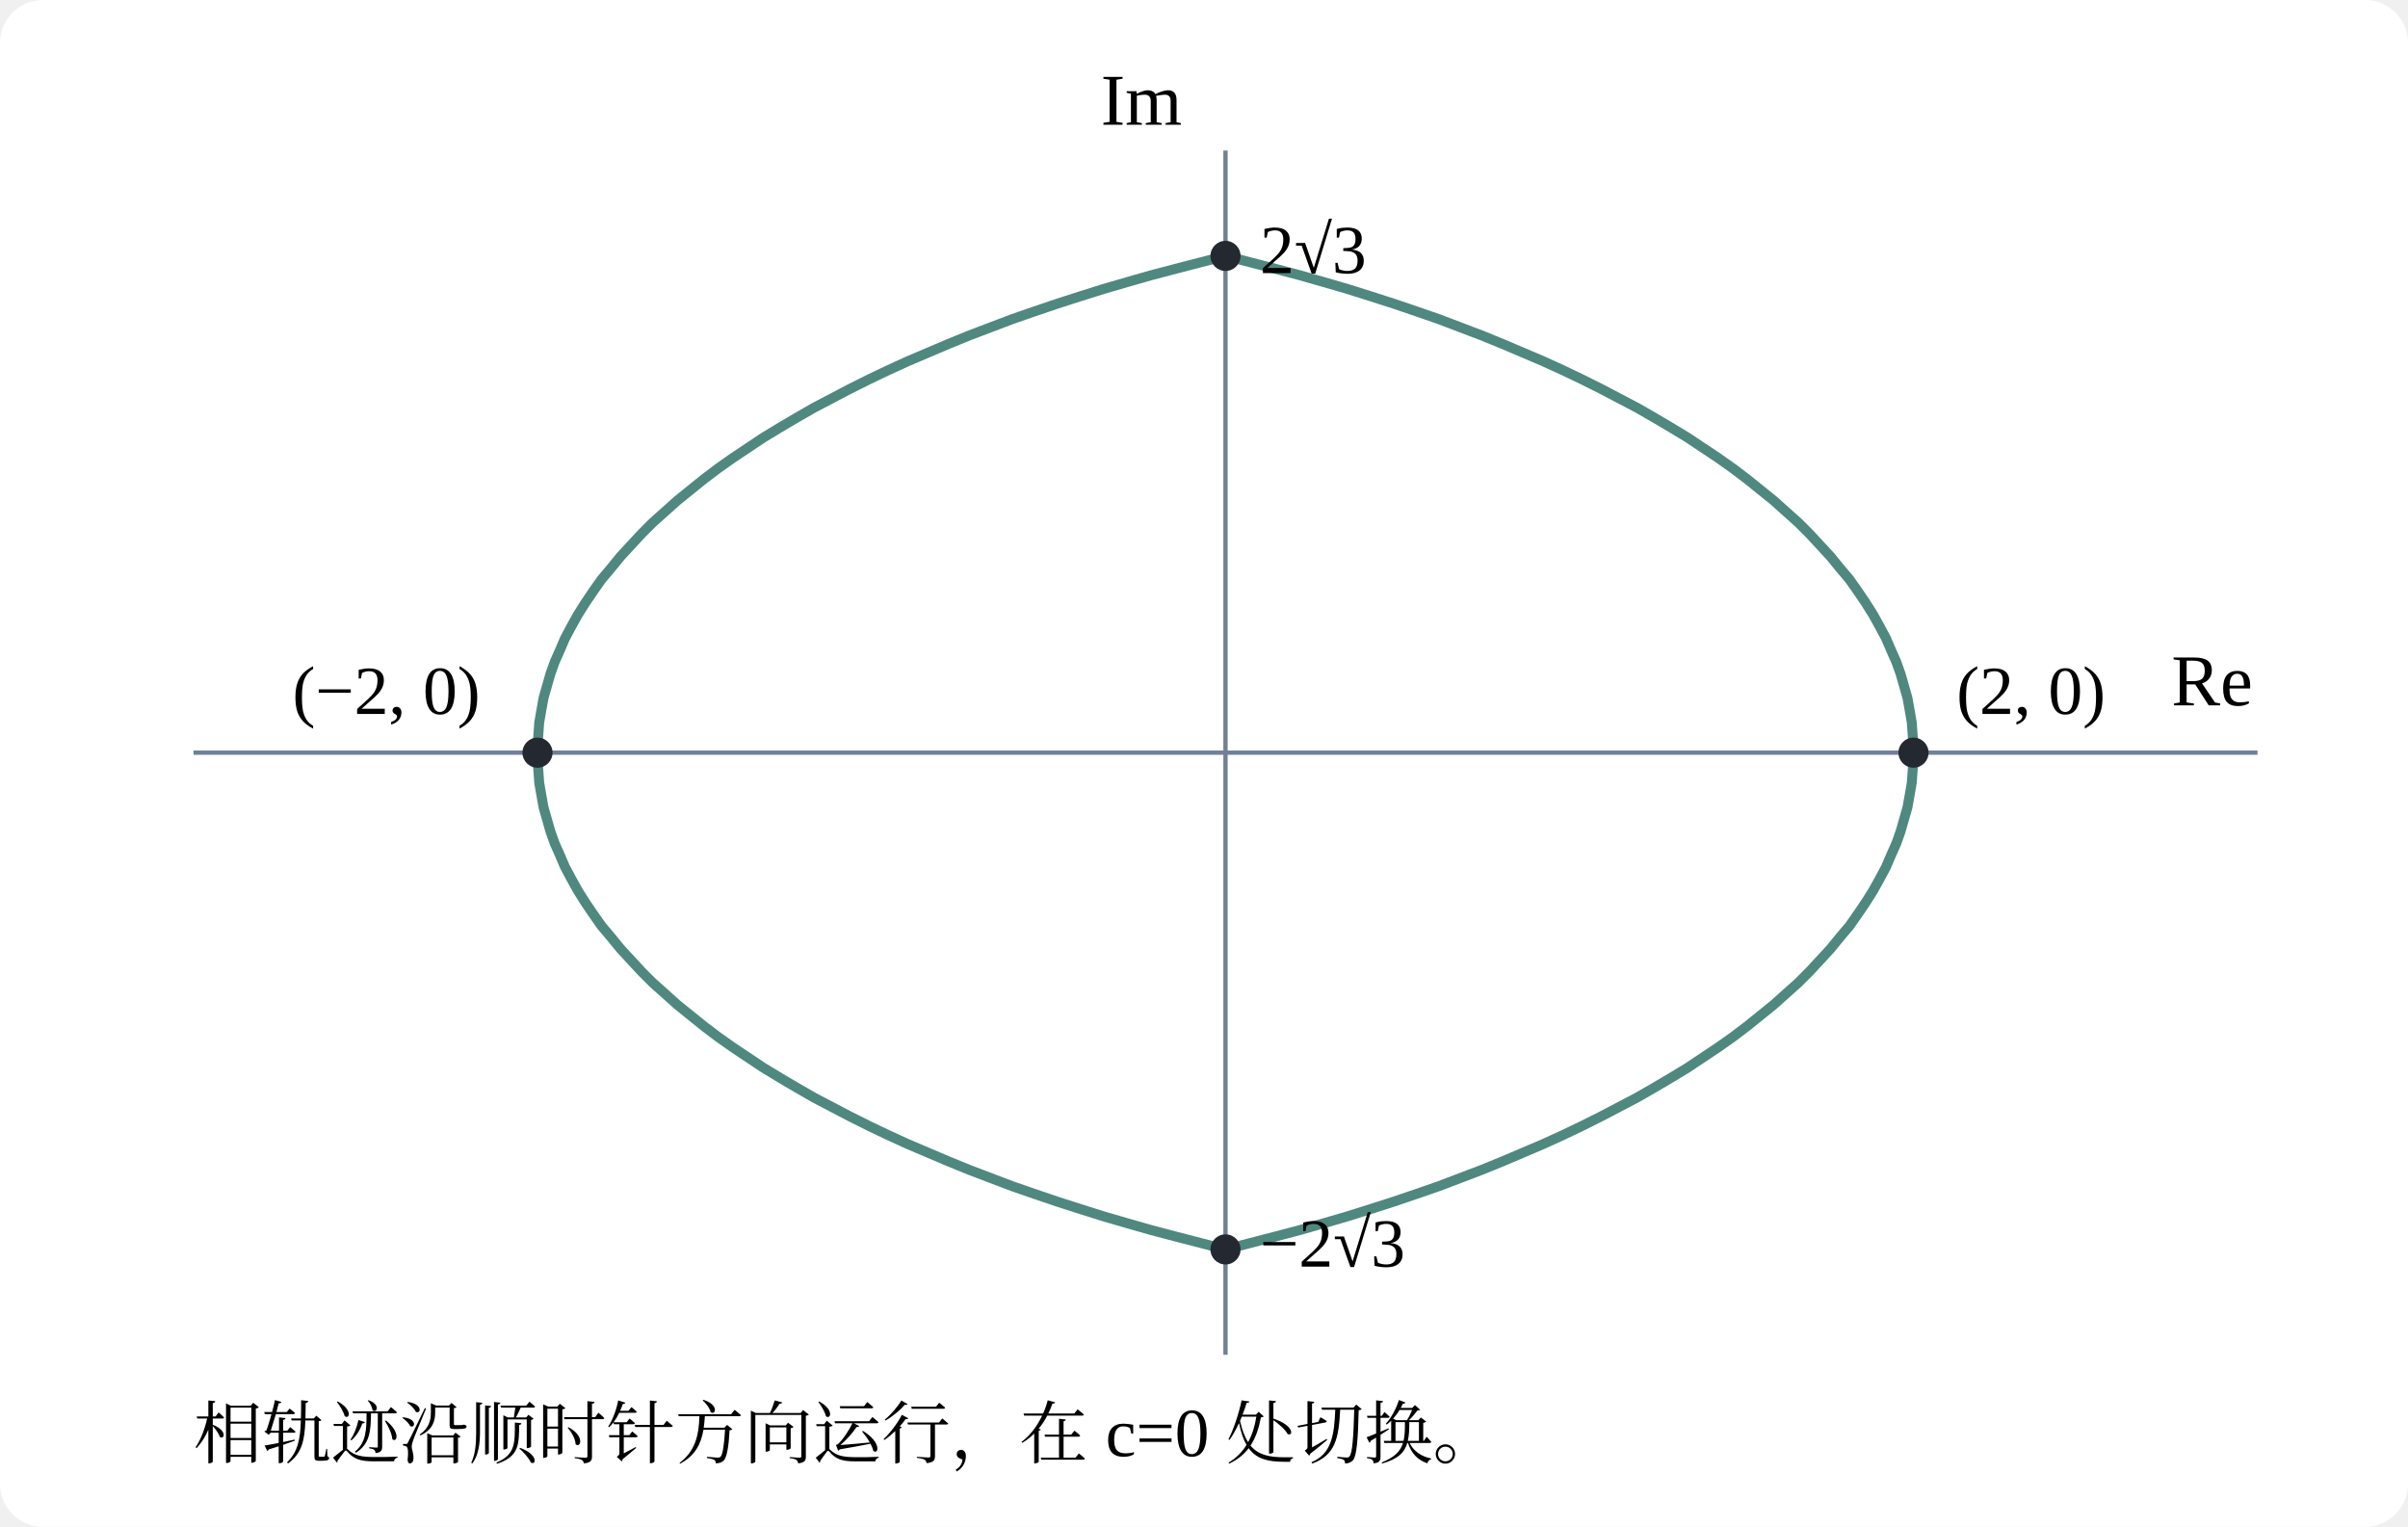
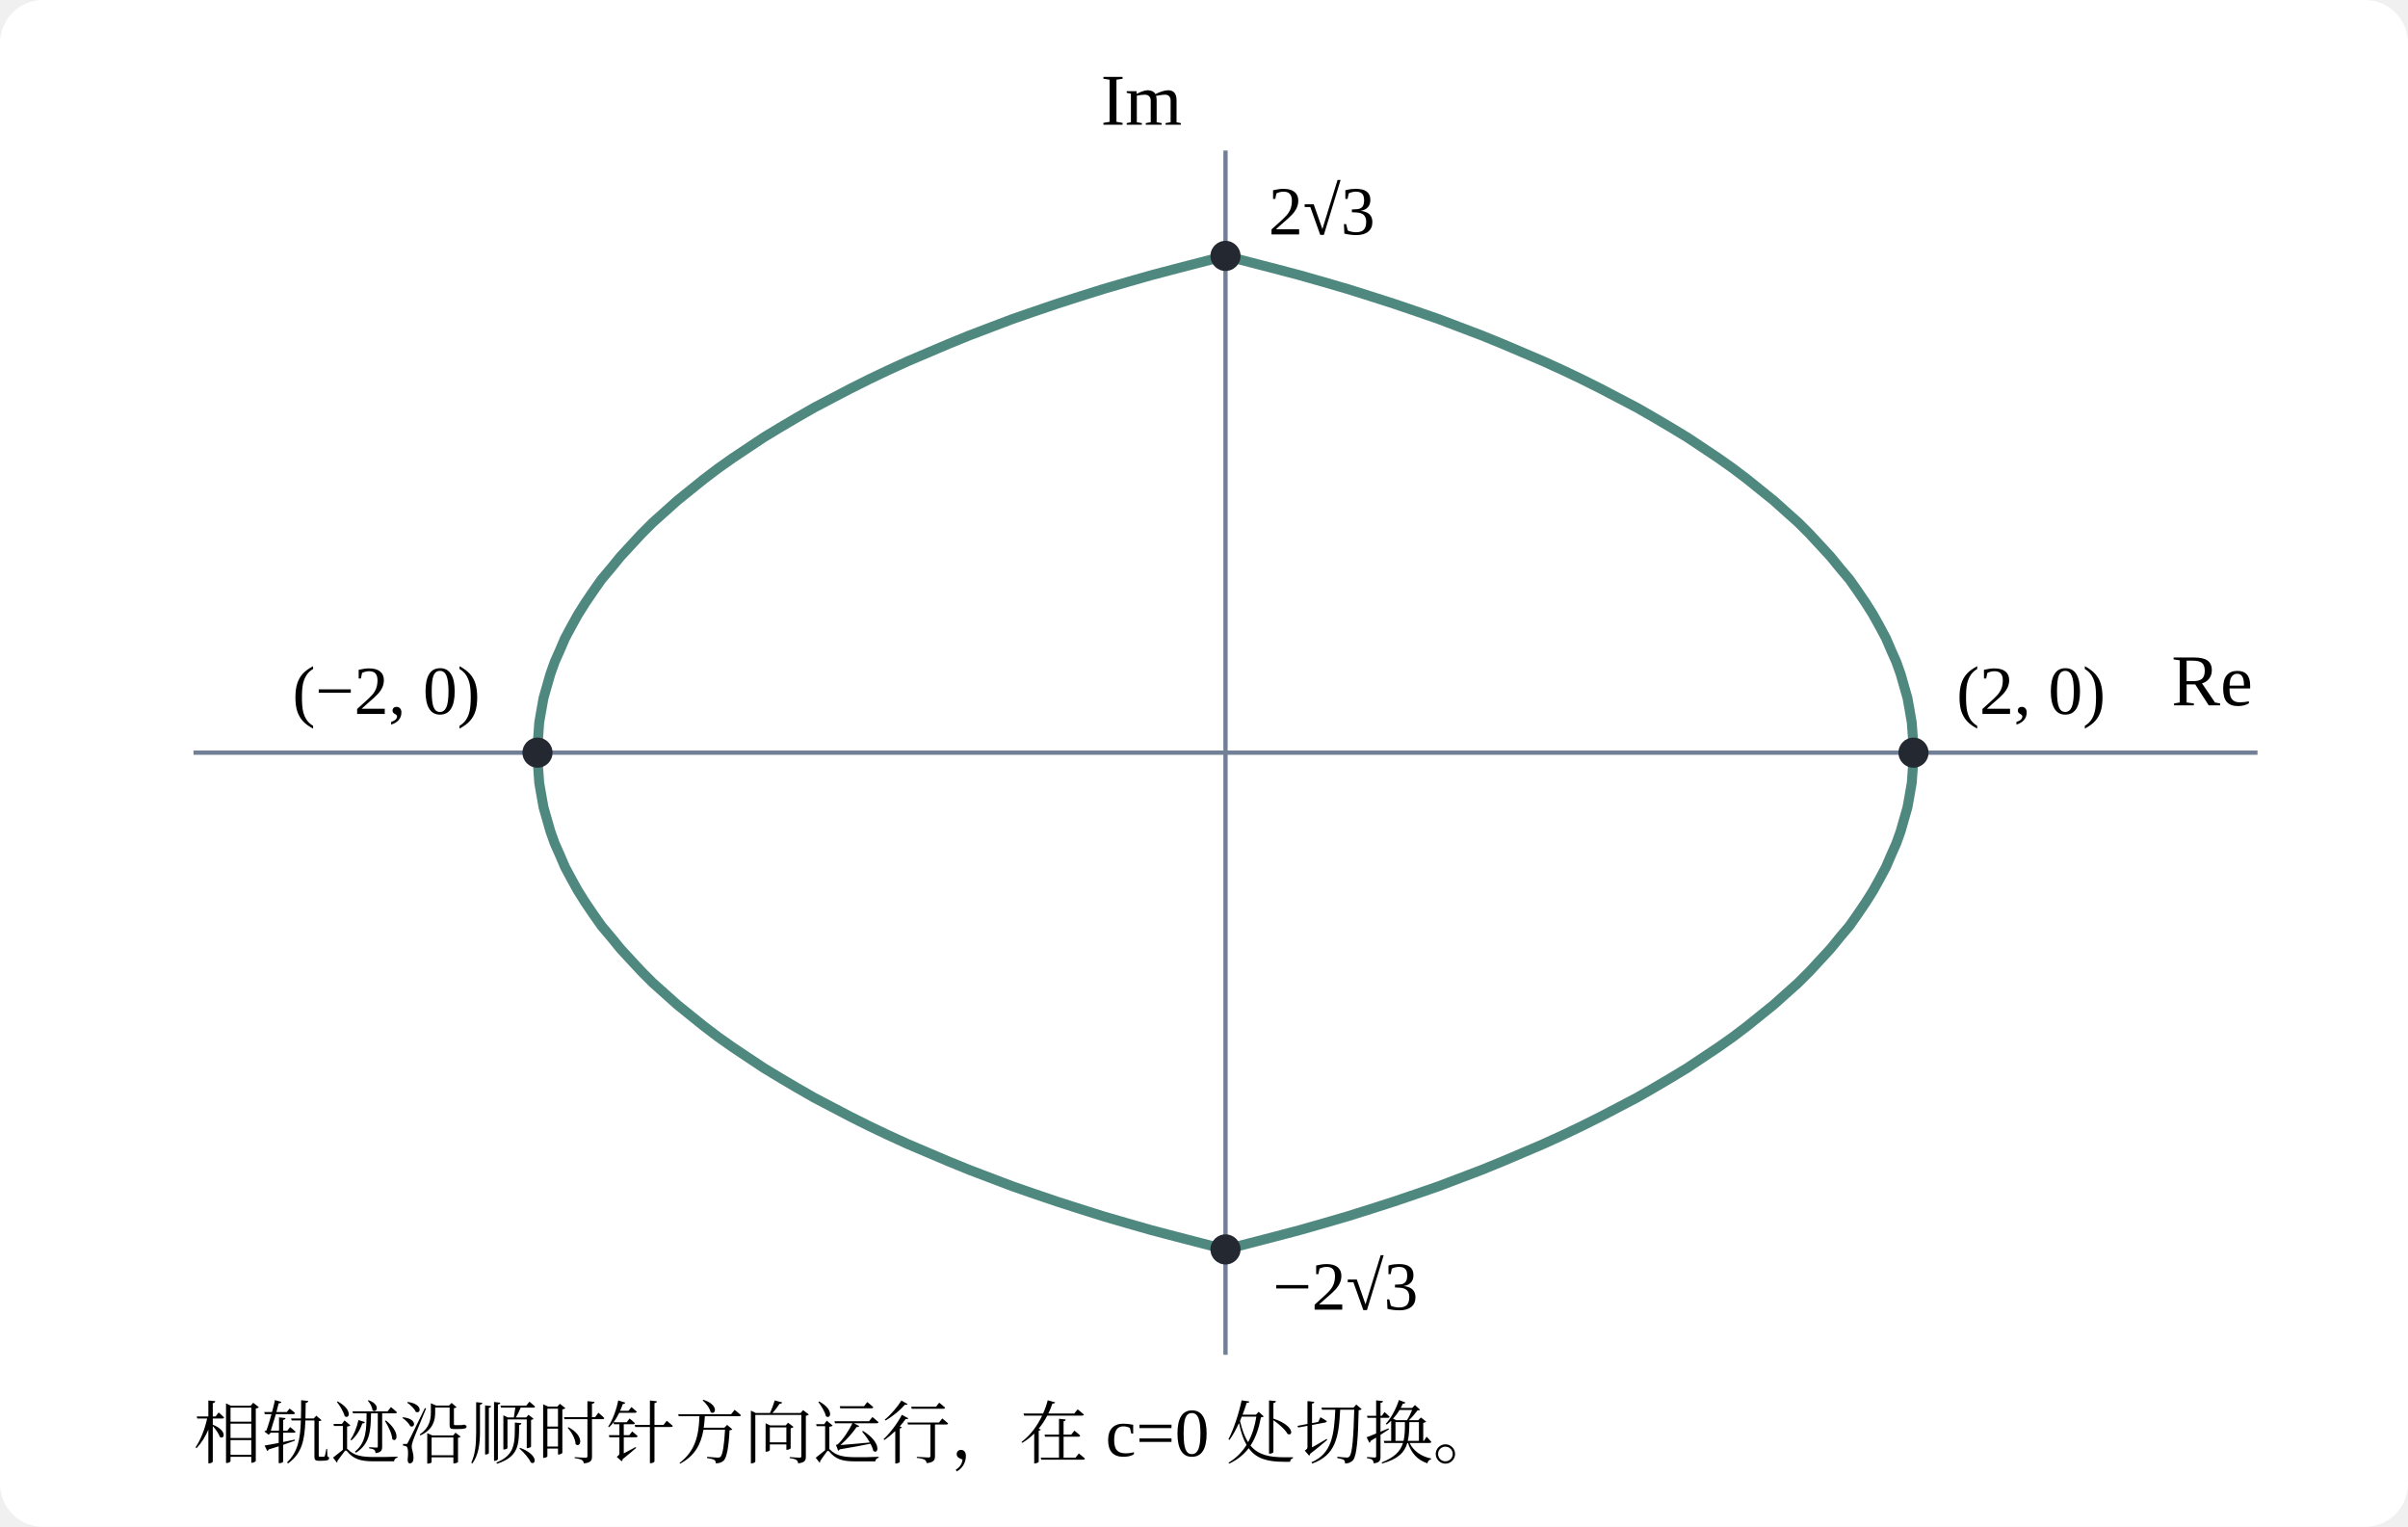
<svg xmlns="http://www.w3.org/2000/svg" width="560" height="355" viewBox="0 0 560 355" role="img" aria-label="相轨迹沿顺时针方向运行，在 c=0 处切换。">
  <style>text {font-family:"Times New Roman", "Liberation Serif", SimSun, "宋体", "Noto Serif CJK SC", serif;font-size:17px} text[font-size] {font-size:16px}</style>
  <defs>
    <marker id="arr" markerWidth="7" markerHeight="7" refX="6" refY="3.5" orient="auto">
      <path d="M0 0L7 3.5L0 7Z" fill="#242831" />
    </marker>
  </defs>
  <rect width="560" height="355" rx="10" fill="white" />
  <path d="M45 175.0h480M285.0 35v280" stroke="#718096" fill="none" />
  <clipPath id="frame">
    <rect x="45" y="35" width="480" height="280" />
  </clipPath>
  <g clip-path="url(#frame)">
    <polyline points="285.0,59.5 290.8,61.0 296.6,62.5 302.3,64.0 307.9,65.6 313.4,67.2 318.8,68.9 324.1,70.6 329.4,72.4 334.6,74.2 339.6,76.1 344.6,78.0 349.5,80.0 354.2,82.0 358.9,84.0 363.5,86.1 367.9,88.2 372.3,90.4 376.5,92.6 380.7,94.8 384.7,97.1 388.6,99.4 392.4,101.7 396.0,104.1 399.6,106.5 403.0,108.9 406.3,111.4 409.4,113.9 412.5,116.4 415.4,119.0 418.2,121.5 420.8,124.1 423.3,126.8 425.7,129.4 427.9,132.1 430.1,134.7 432.0,137.4 433.9,140.2 435.6,142.9 437.1,145.6 438.6,148.4 439.8,151.2 441.0,153.9 442.0,156.7 442.8,159.5 443.6,162.3 444.1,165.1 444.6,168.0 444.8,170.8 445.0,173.6 445.0,176.4 444.8,179.2 444.6,182.0 444.1,184.9 443.6,187.7 442.8,190.5 442.0,193.3 441.0,196.1 439.8,198.8 438.6,201.6 437.1,204.4 435.6,207.1 433.9,209.8 432.0,212.6 430.1,215.3 427.9,217.9 425.7,220.6 423.3,223.2 420.8,225.9 418.2,228.5 415.4,231.0 412.5,233.6 409.4,236.1 406.3,238.6 403.0,241.1 399.6,243.5 396.0,245.9 392.4,248.3 388.6,250.6 384.7,252.9 380.7,255.2 376.5,257.4 372.3,259.6 367.9,261.8 363.5,263.9 358.9,266.0 354.2,268.0 349.5,270.0 344.6,272.0 339.6,273.9 334.6,275.8 329.4,277.6 324.1,279.4 318.8,281.1 313.4,282.8 307.9,284.4 302.3,286.0 296.6,287.5 290.8,289.0 285.0,290.5" fill="none" stroke="#4f887f" stroke-width="2.3" />
    <polyline points="285.0,290.5 279.2,289.0 273.4,287.5 267.7,286.0 262.1,284.4 256.6,282.8 251.2,281.1 245.9,279.4 240.6,277.6 235.4,275.8 230.4,273.9 225.4,272.0 220.5,270.0 215.8,268.0 211.1,266.0 206.5,263.9 202.1,261.8 197.7,259.6 193.5,257.4 189.3,255.2 185.3,252.9 181.4,250.6 177.6,248.3 174.0,245.9 170.4,243.5 167.0,241.1 163.7,238.6 160.6,236.1 157.5,233.6 154.6,231.0 151.8,228.5 149.2,225.9 146.7,223.2 144.3,220.6 142.1,217.9 139.9,215.3 138.0,212.6 136.1,209.8 134.4,207.1 132.9,204.4 131.4,201.6 130.2,198.8 129.0,196.1 128.0,193.3 127.2,190.5 126.4,187.7 125.9,184.9 125.4,182.0 125.2,179.2 125.0,176.4 125.0,173.6 125.2,170.8 125.4,168.0 125.9,165.1 126.4,162.3 127.2,159.5 128.0,156.7 129.0,153.9 130.2,151.2 131.4,148.4 132.9,145.6 134.4,142.9 136.1,140.2 138.0,137.4 139.9,134.7 142.1,132.1 144.3,129.4 146.7,126.8 149.2,124.1 151.8,121.5 154.6,119.0 157.5,116.4 160.6,113.9 163.7,111.4 167.0,108.9 170.4,106.5 174.0,104.1 177.6,101.7 181.4,99.4 185.3,97.1 189.3,94.8 193.5,92.6 197.7,90.4 202.1,88.2 206.5,86.1 211.1,84.0 215.8,82.0 220.5,80.0 225.4,78.0 230.4,76.1 235.4,74.2 240.6,72.4 245.9,70.6 251.2,68.9 256.6,67.2 262.1,65.6 267.7,64.0 273.4,62.5 279.2,61.0 285.0,59.5" fill="none" stroke="#4f887f" stroke-width="2.3" />
  </g>
  <circle cx="445.0" cy="175.0" r="3.5" fill="#242831" />
  <text x="455.0" y="166.0" font-size="16">(2, 0)</text>
  <circle cx="125.0" cy="175.0" r="3.5" fill="#242831" />
  <text x="68.0" y="166.0" font-size="16">(−2, 0)</text>
  <circle cx="285.0" cy="59.5" r="3.5" fill="#242831" />
-   <text x="293.0" y="63.5" font-size="16">2√3</text>
+   <text x="295" y="54.5" font-size="16">2√3</text>
  <circle cx="285.0" cy="290.5" r="3.5" fill="#242831" />
-   <text x="293.0" y="294.5" font-size="16">−2√3</text>
+   <text x="296" y="304.5" font-size="16">−2√3</text>
  <text x="505" y="164.0">Re</text>
  <text x="256.0" y="29">Im</text>
  <text x="45" y="339" font-size="16">相轨迹沿顺时针方向运行，在 c=0 处切换。</text>
</svg>
